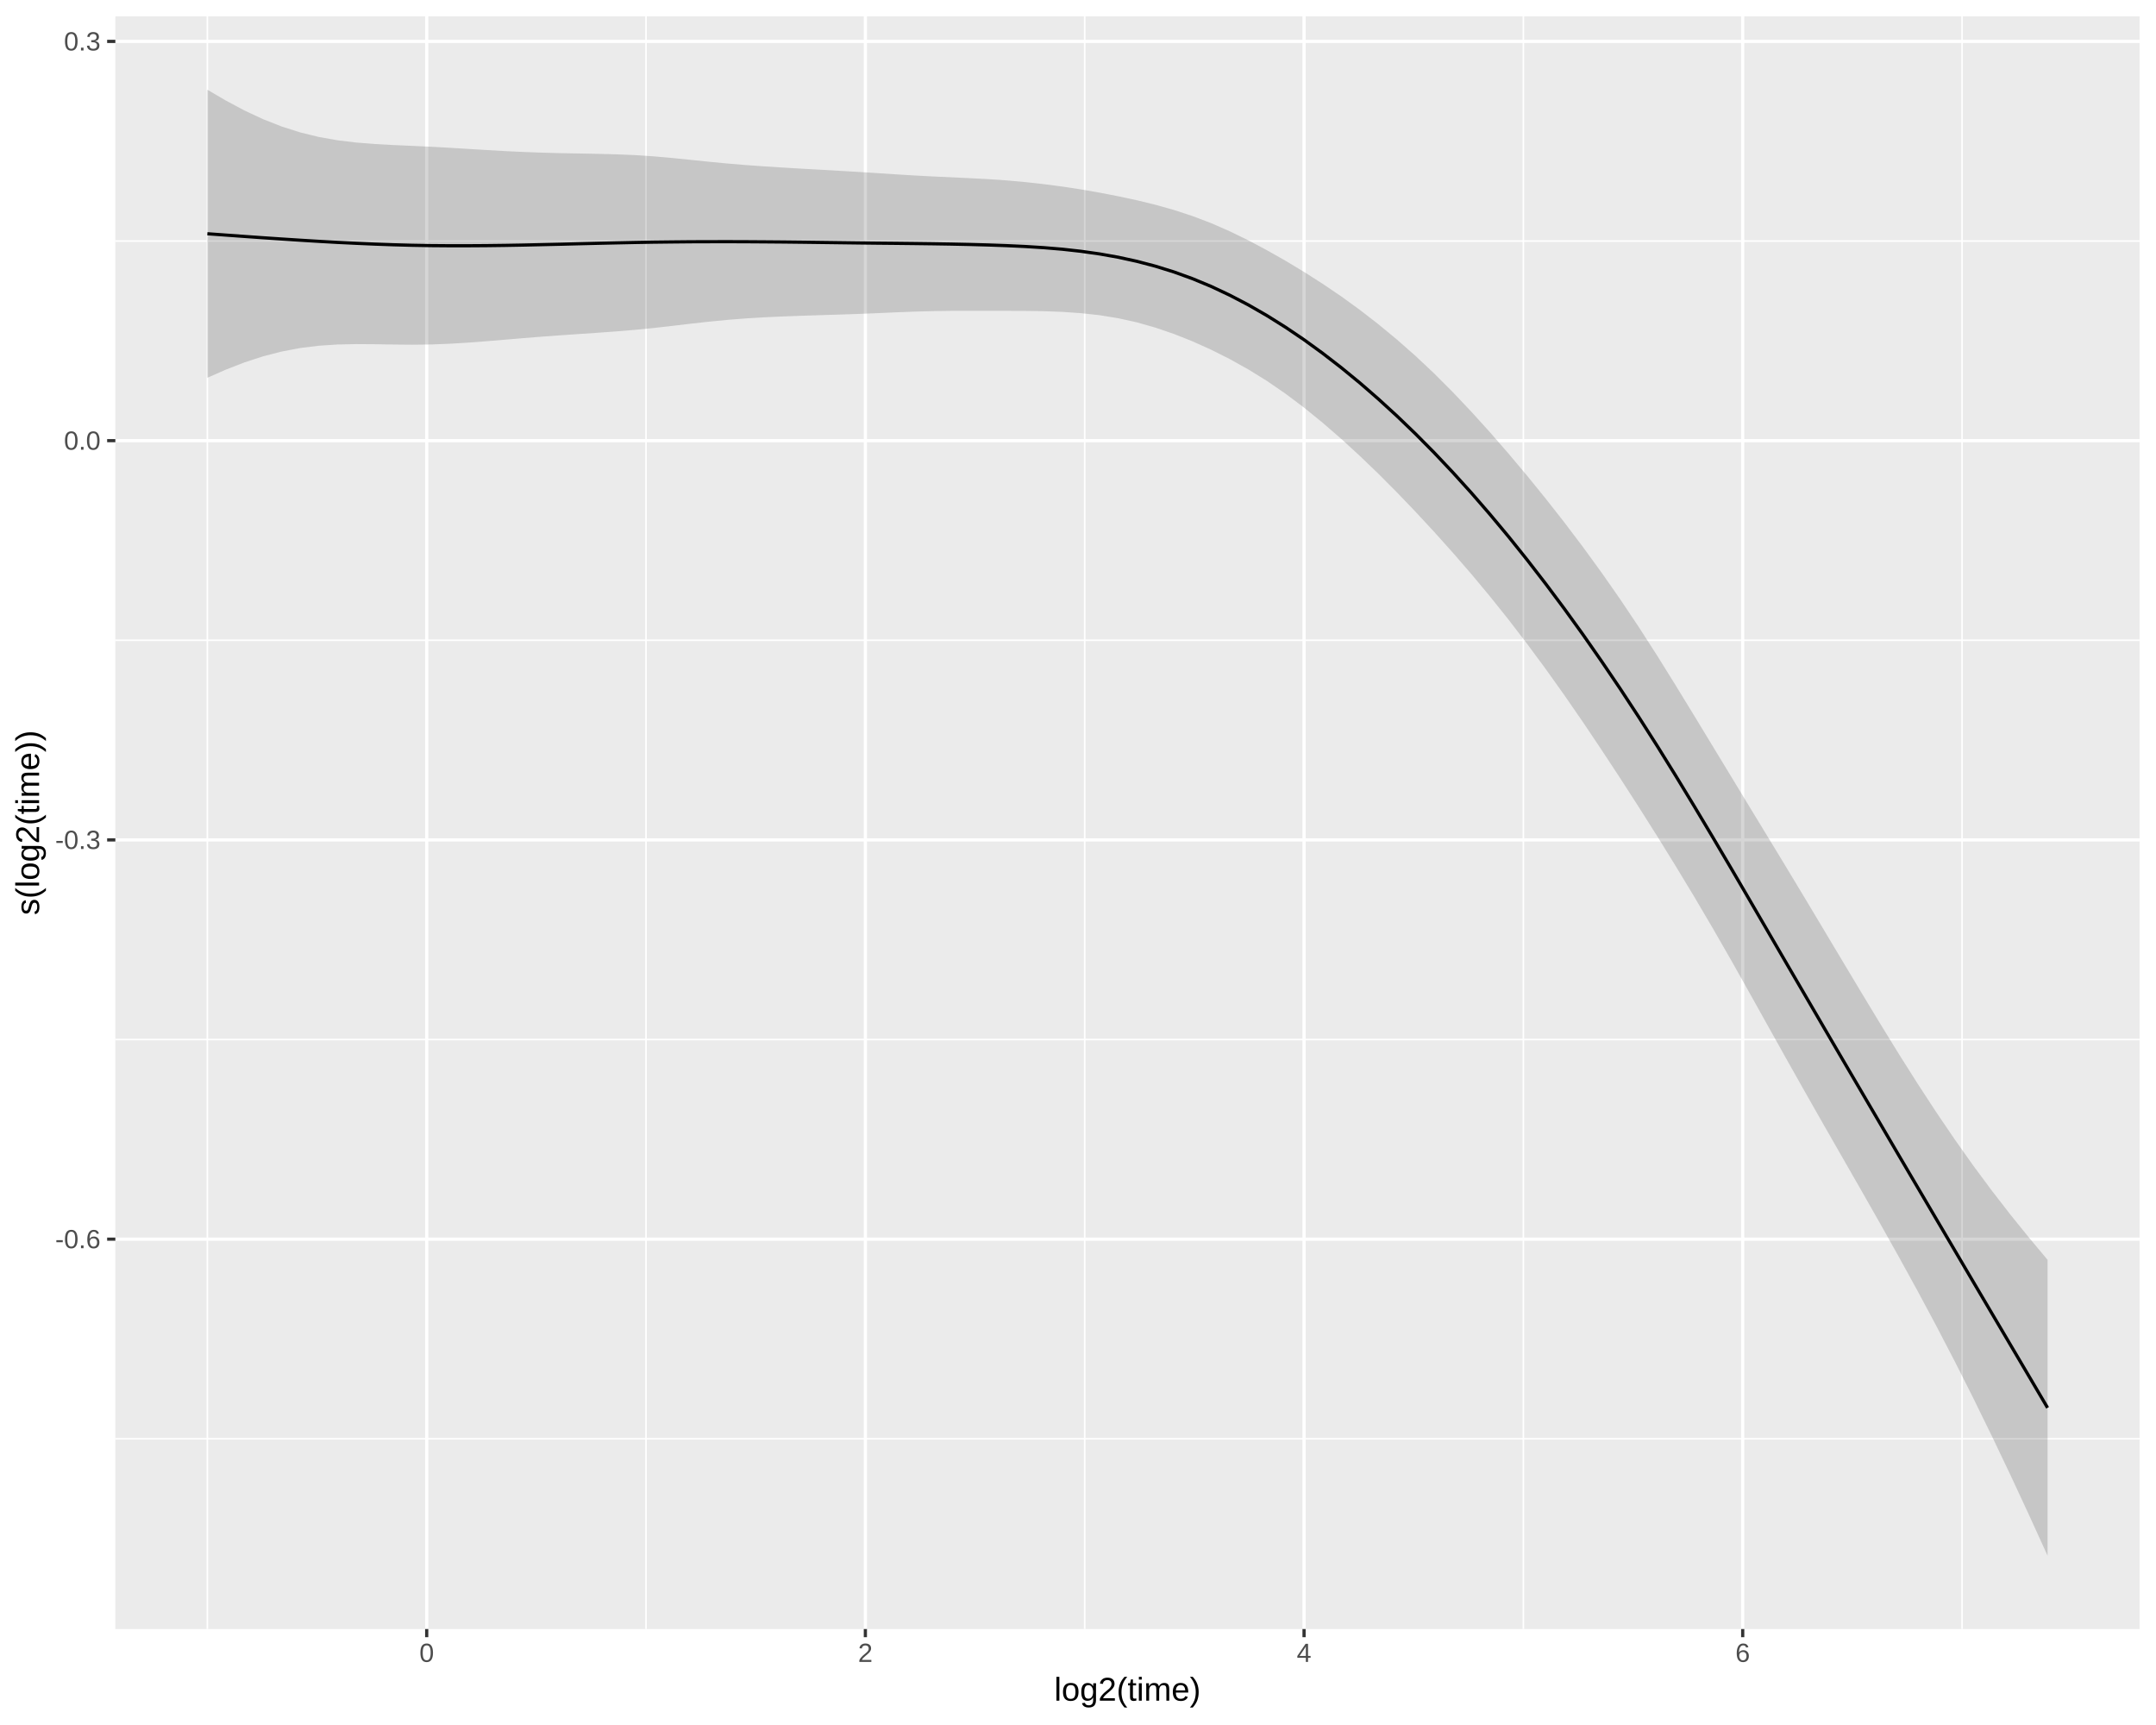
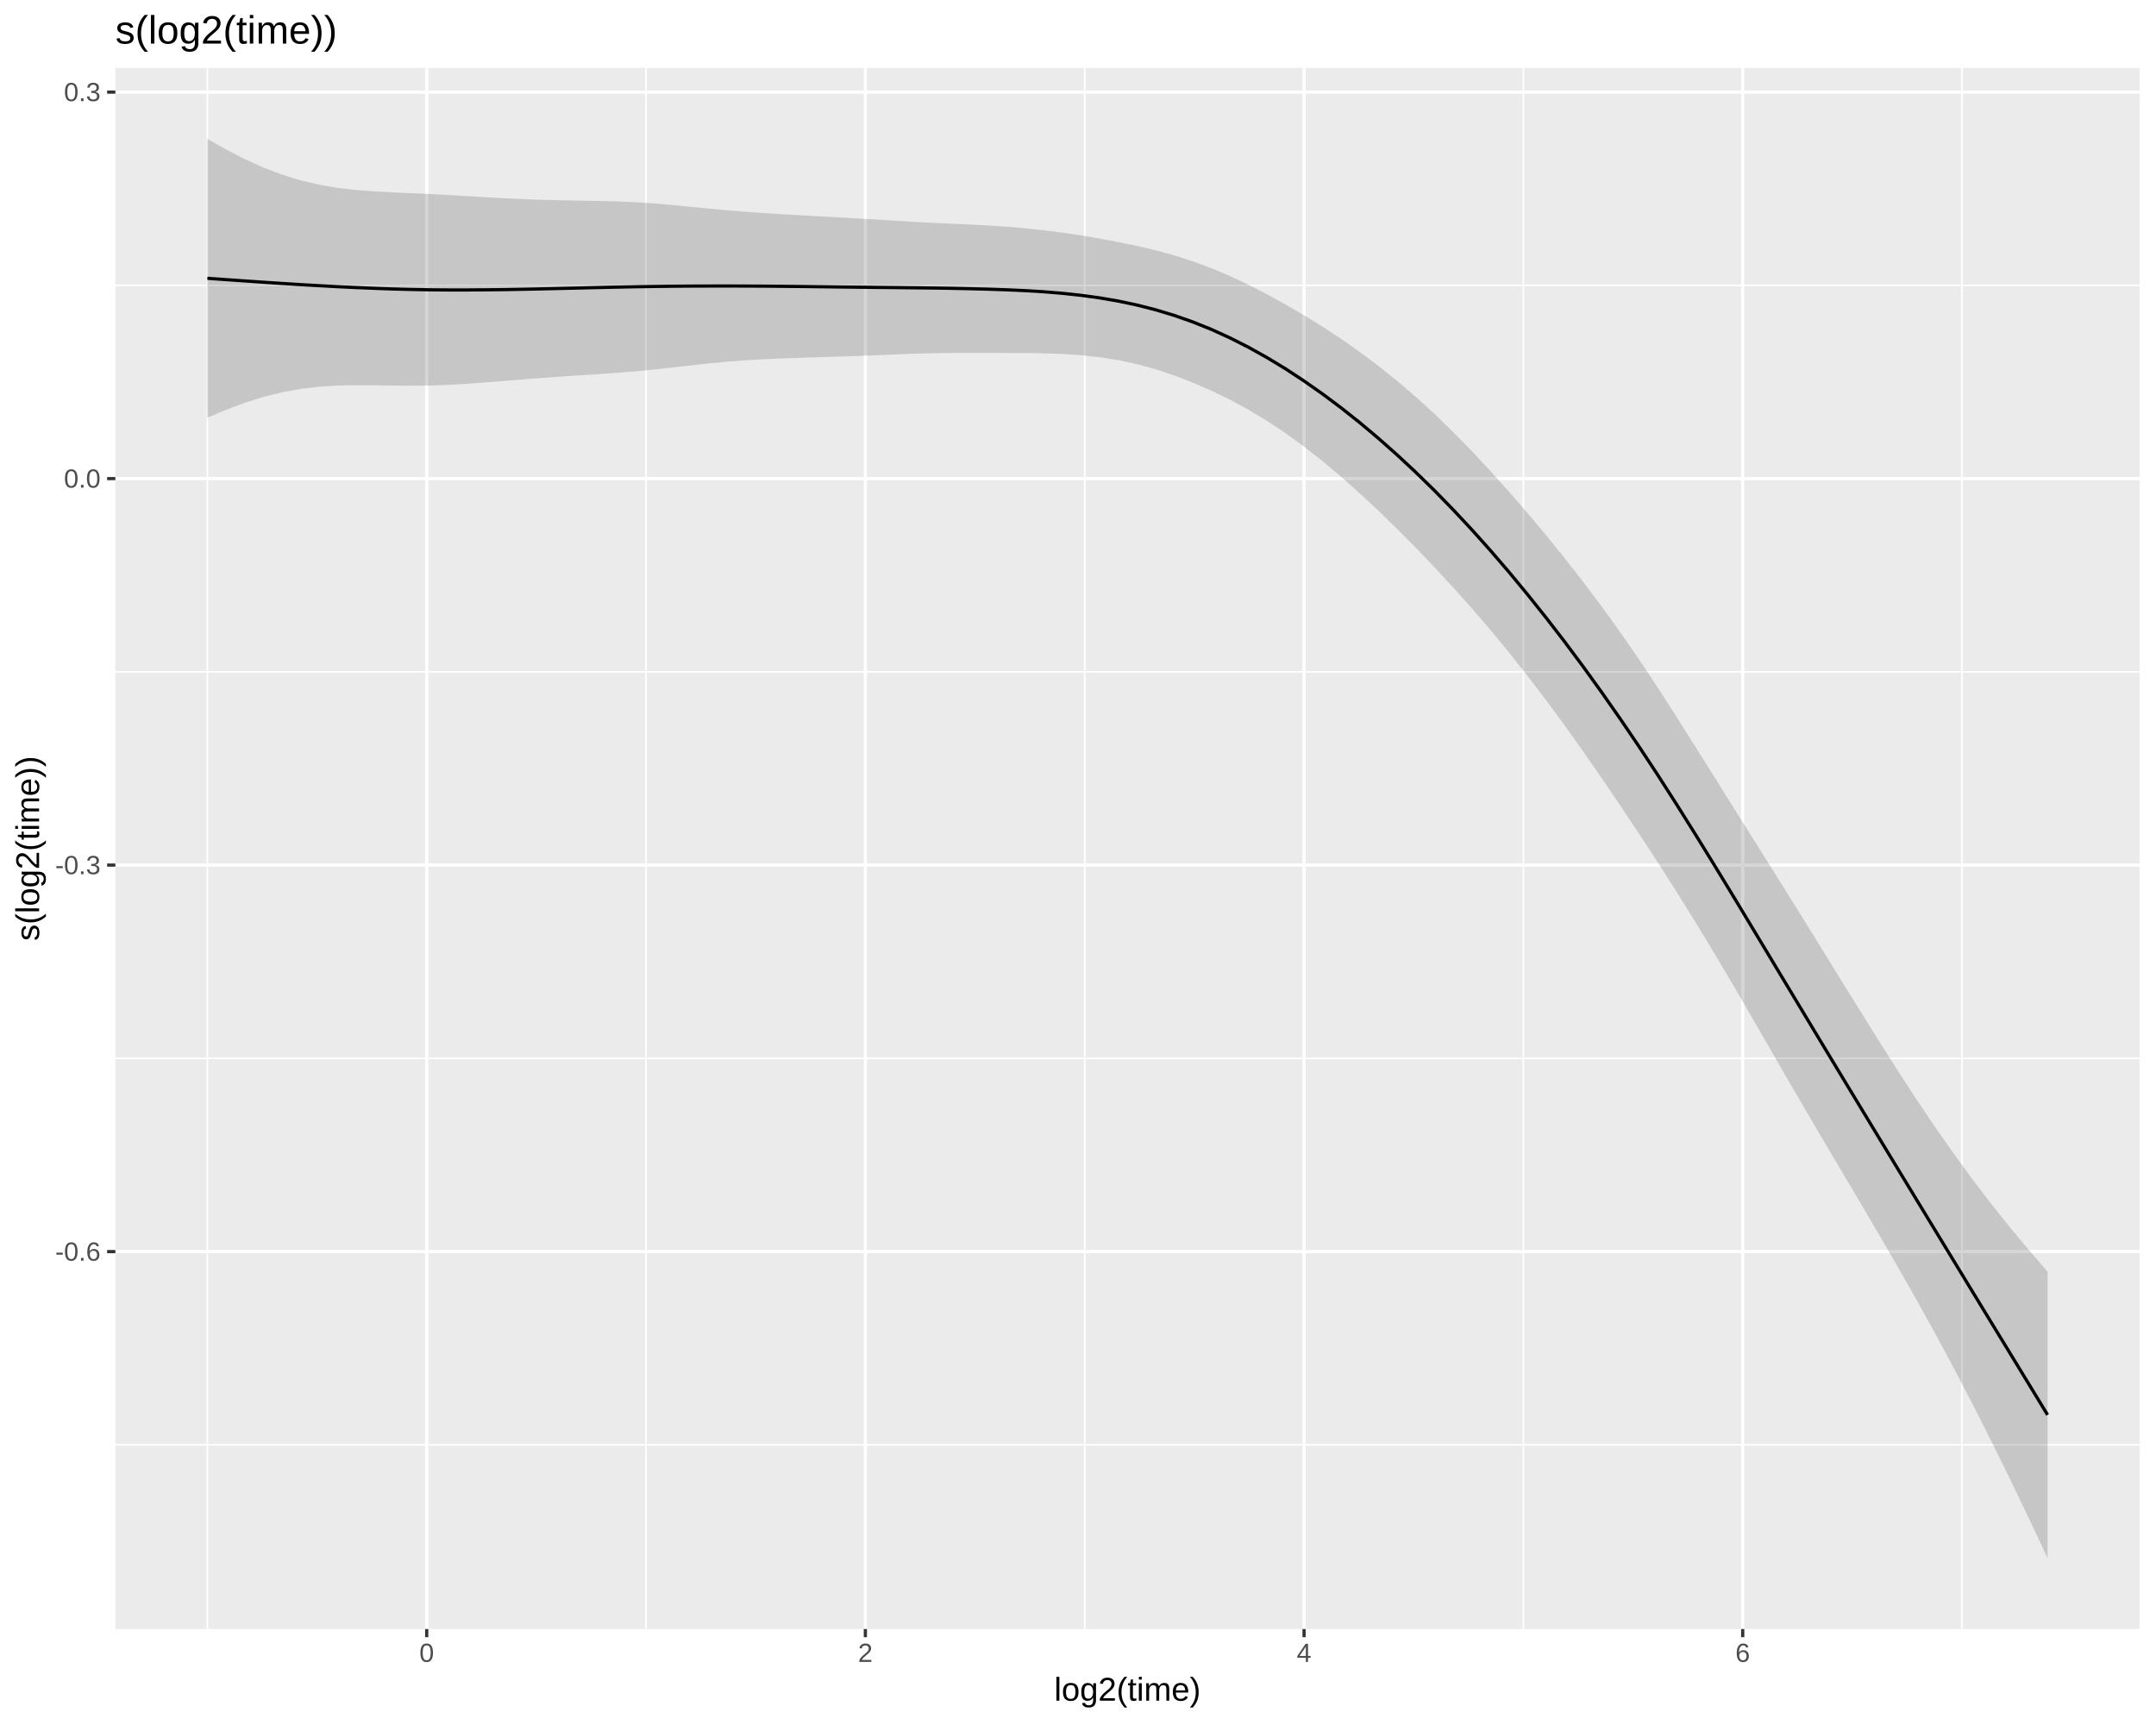
<svg xmlns="http://www.w3.org/2000/svg" viewBox="0 0 720.00 576.00">
  <defs>
    <style type="text/css">
    line, polyline, path, rect, circle {
      fill: none;
      stroke: #000000;
      stroke-linecap: round;
      stroke-linejoin: round;
      stroke-miterlimit: 10.00;
    }
  </style>
  </defs>
  <rect width="100%" height="100%" style="stroke: none; fill: #FFFFFF;" />
  <rect x="0.00" y="0.00" width="720.00" height="576.00" style="stroke-width: 1.07; stroke: #FFFFFF; fill: #FFFFFF;" />
  <defs>
-     <clipPath id="cpMzguNTIyMnw3MTQuNTIxfDU0My45NDd8NS40Nzk0NQ==">
-       <rect x="38.52" y="5.48" width="676.00" height="538.47" />
+     <clipPath id="cpMzguNTIyMnw3MTQuNTIxfDU0My45NDd8MjIuNjgwMw==">
+       <rect x="38.52" y="22.68" width="676.00" height="521.27" />
    </clipPath>
  </defs>
-   <rect x="38.52" y="5.48" width="676.00" height="538.47" style="stroke-width: 1.07; stroke: none; fill: #EBEBEB;" clip-path="url(#cpMzguNTIyMnw3MTQuNTIxfDU0My45NDd8NS40Nzk0NQ==)" />
-   <polyline points="38.52,480.43 714.52,480.43 " style="stroke-width: 0.53; stroke: #FFFFFF; stroke-linecap: butt;" clip-path="url(#cpMzguNTIyMnw3MTQuNTIxfDU0My45NDd8NS40Nzk0NQ==)" />
-   <polyline points="38.52,347.11 714.52,347.11 " style="stroke-width: 0.53; stroke: #FFFFFF; stroke-linecap: butt;" clip-path="url(#cpMzguNTIyMnw3MTQuNTIxfDU0My45NDd8NS40Nzk0NQ==)" />
-   <polyline points="38.52,213.80 714.52,213.80 " style="stroke-width: 0.53; stroke: #FFFFFF; stroke-linecap: butt;" clip-path="url(#cpMzguNTIyMnw3MTQuNTIxfDU0My45NDd8NS40Nzk0NQ==)" />
-   <polyline points="38.52,80.48 714.52,80.48 " style="stroke-width: 0.53; stroke: #FFFFFF; stroke-linecap: butt;" clip-path="url(#cpMzguNTIyMnw3MTQuNTIxfDU0My45NDd8NS40Nzk0NQ==)" />
-   <polyline points="69.25,543.95 69.25,5.48 " style="stroke-width: 0.53; stroke: #FFFFFF; stroke-linecap: butt;" clip-path="url(#cpMzguNTIyMnw3MTQuNTIxfDU0My45NDd8NS40Nzk0NQ==)" />
-   <polyline points="215.74,543.95 215.74,5.48 " style="stroke-width: 0.53; stroke: #FFFFFF; stroke-linecap: butt;" clip-path="url(#cpMzguNTIyMnw3MTQuNTIxfDU0My45NDd8NS40Nzk0NQ==)" />
-   <polyline points="362.24,543.95 362.24,5.48 " style="stroke-width: 0.53; stroke: #FFFFFF; stroke-linecap: butt;" clip-path="url(#cpMzguNTIyMnw3MTQuNTIxfDU0My45NDd8NS40Nzk0NQ==)" />
-   <polyline points="508.73,543.95 508.73,5.48 " style="stroke-width: 0.53; stroke: #FFFFFF; stroke-linecap: butt;" clip-path="url(#cpMzguNTIyMnw3MTQuNTIxfDU0My45NDd8NS40Nzk0NQ==)" />
-   <polyline points="655.23,543.95 655.23,5.48 " style="stroke-width: 0.53; stroke: #FFFFFF; stroke-linecap: butt;" clip-path="url(#cpMzguNTIyMnw3MTQuNTIxfDU0My45NDd8NS40Nzk0NQ==)" />
-   <polyline points="38.52,413.77 714.52,413.77 " style="stroke-width: 1.07; stroke: #FFFFFF; stroke-linecap: butt;" clip-path="url(#cpMzguNTIyMnw3MTQuNTIxfDU0My45NDd8NS40Nzk0NQ==)" />
-   <polyline points="38.52,280.45 714.52,280.45 " style="stroke-width: 1.07; stroke: #FFFFFF; stroke-linecap: butt;" clip-path="url(#cpMzguNTIyMnw3MTQuNTIxfDU0My45NDd8NS40Nzk0NQ==)" />
-   <polyline points="38.52,147.14 714.52,147.14 " style="stroke-width: 1.07; stroke: #FFFFFF; stroke-linecap: butt;" clip-path="url(#cpMzguNTIyMnw3MTQuNTIxfDU0My45NDd8NS40Nzk0NQ==)" />
-   <polyline points="38.52,13.82 714.52,13.82 " style="stroke-width: 1.07; stroke: #FFFFFF; stroke-linecap: butt;" clip-path="url(#cpMzguNTIyMnw3MTQuNTIxfDU0My45NDd8NS40Nzk0NQ==)" />
-   <polyline points="142.50,543.95 142.50,5.48 " style="stroke-width: 1.07; stroke: #FFFFFF; stroke-linecap: butt;" clip-path="url(#cpMzguNTIyMnw3MTQuNTIxfDU0My45NDd8NS40Nzk0NQ==)" />
-   <polyline points="288.99,543.95 288.99,5.48 " style="stroke-width: 1.07; stroke: #FFFFFF; stroke-linecap: butt;" clip-path="url(#cpMzguNTIyMnw3MTQuNTIxfDU0My45NDd8NS40Nzk0NQ==)" />
-   <polyline points="435.49,543.95 435.49,5.48 " style="stroke-width: 1.07; stroke: #FFFFFF; stroke-linecap: butt;" clip-path="url(#cpMzguNTIyMnw3MTQuNTIxfDU0My45NDd8NS40Nzk0NQ==)" />
-   <polyline points="581.98,543.95 581.98,5.48 " style="stroke-width: 1.07; stroke: #FFFFFF; stroke-linecap: butt;" clip-path="url(#cpMzguNTIyMnw3MTQuNTIxfDU0My45NDd8NS40Nzk0NQ==)" />
-   <polyline points="69.25,29.96 75.46,33.60 81.66,36.90 87.87,39.80 94.08,42.25 100.29,44.22 106.49,45.74 112.70,46.84 118.91,47.59 125.12,48.09 131.32,48.43 137.53,48.70 143.74,48.99 149.95,49.33 156.15,49.71 162.36,50.09 168.57,50.45 174.78,50.74 180.98,50.97 187.19,51.14 193.40,51.25 199.61,51.37 205.81,51.53 212.02,51.79 218.23,52.20 224.44,52.75 230.64,53.38 236.85,54.02 243.06,54.61 249.27,55.13 255.47,55.57 261.68,55.96 267.89,56.33 274.10,56.68 280.30,57.04 286.51,57.40 292.72,57.79 298.93,58.20 305.13,58.58 311.34,58.91 317.55,59.20 323.76,59.49 329.97,59.81 336.17,60.24 342.38,60.80 348.59,61.49 354.80,62.30 361.00,63.25 367.21,64.33 373.42,65.53 379.63,66.86 385.83,68.37 392.04,70.11 398.25,72.15 404.46,74.51 410.66,77.22 416.87,80.25 423.08,83.55 429.29,87.07 435.49,90.80 441.70,94.76 447.91,98.97 454.12,103.47 460.32,108.27 466.53,113.40 472.74,118.87 478.95,124.71 485.15,130.92 491.36,137.48 497.57,144.33 503.78,151.47 509.98,158.85 516.19,166.50 522.40,174.41 528.61,182.62 534.81,191.15 541.02,200.04 547.23,209.31 553.44,218.96 559.64,228.93 565.85,239.08 572.06,249.31 578.27,259.54 584.47,269.76 590.68,279.96 596.89,290.19 603.10,300.50 609.30,310.86 615.51,321.25 621.72,331.61 627.93,341.87 634.13,351.95 640.34,361.77 646.55,371.28 652.76,380.43 658.96,389.19 665.17,397.56 671.38,405.58 677.59,413.26 683.79,420.68 683.79,519.47 677.59,505.86 671.38,492.51 665.17,479.48 658.96,466.81 652.76,454.51 646.55,442.58 640.34,430.99 634.13,419.70 627.93,408.65 621.72,397.74 615.51,386.90 609.30,376.07 603.10,365.17 596.89,354.17 590.68,343.06 584.47,331.93 578.27,320.90 572.06,310.08 565.85,299.53 559.64,289.26 553.44,279.24 547.23,269.42 541.02,259.79 534.81,250.34 528.61,241.10 522.40,232.11 516.19,223.39 509.98,214.99 503.78,206.90 497.57,199.14 491.36,191.69 485.15,184.52 478.95,177.61 472.74,170.91 466.53,164.43 460.32,158.20 454.12,152.24 447.91,146.55 441.70,141.16 435.49,136.11 429.29,131.45 423.08,127.19 416.87,123.35 410.66,119.89 404.46,116.77 398.25,113.98 392.04,111.51 385.83,109.39 379.63,107.63 373.42,106.26 367.21,105.25 361.00,104.57 354.80,104.14 348.59,103.91 342.38,103.82 336.17,103.80 329.97,103.79 323.76,103.78 317.55,103.80 311.34,103.89 305.13,104.06 298.93,104.30 292.72,104.58 286.51,104.83 280.30,105.04 274.10,105.23 267.89,105.43 261.68,105.66 255.47,105.94 249.27,106.31 243.06,106.80 236.85,107.40 230.64,108.09 224.44,108.82 218.23,109.53 212.02,110.14 205.81,110.66 199.61,111.11 193.40,111.53 187.19,111.96 180.98,112.41 174.78,112.91 168.57,113.43 162.36,113.95 156.15,114.42 149.95,114.79 143.74,115.03 137.53,115.10 131.32,115.04 125.12,114.94 118.91,114.90 112.70,115.03 106.49,115.44 100.29,116.20 94.08,117.38 87.87,118.98 81.66,121.00 75.46,123.41 69.25,126.14 " style="stroke-width: 1.07; stroke: none; fill: #333333; fill-opacity: 0.20;" clip-path="url(#cpMzguNTIyMnw3MTQuNTIxfDU0My45NDd8NS40Nzk0NQ==)" />
-   <polyline points="69.25,78.05 75.46,78.50 81.66,78.95 87.87,79.39 94.08,79.81 100.29,80.21 106.49,80.59 112.70,80.94 118.91,81.24 125.12,81.51 131.32,81.73 137.53,81.90 143.74,82.01 149.95,82.06 156.15,82.06 162.36,82.02 168.57,81.94 174.78,81.83 180.98,81.69 187.19,81.55 193.40,81.39 199.61,81.24 205.81,81.10 212.02,80.97 218.23,80.86 224.44,80.79 230.64,80.73 236.85,80.71 243.06,80.70 249.27,80.72 255.47,80.76 261.68,80.81 267.89,80.88 274.10,80.96 280.30,81.04 286.51,81.12 292.72,81.19 298.93,81.25 305.13,81.32 311.34,81.40 317.55,81.50 323.76,81.63 329.97,81.80 336.17,82.02 342.38,82.31 348.59,82.70 354.80,83.22 361.00,83.91 367.21,84.79 373.42,85.89 379.63,87.25 385.83,88.88 392.04,90.81 398.25,93.06 404.46,95.64 410.66,98.56 416.87,101.80 423.08,105.37 429.29,109.26 435.49,113.45 441.70,117.96 447.91,122.76 454.12,127.85 460.32,133.24 466.53,138.92 472.74,144.89 478.95,151.16 485.15,157.72 491.36,164.58 497.57,171.74 503.78,179.18 509.98,186.92 516.19,194.95 522.40,203.26 528.61,211.86 534.81,220.75 541.02,229.91 547.23,239.37 553.44,249.10 559.64,259.09 565.85,269.31 572.06,279.70 578.27,290.22 584.47,300.84 590.68,311.51 596.89,322.18 603.10,332.83 609.30,343.46 615.51,354.08 621.72,364.67 627.93,375.26 634.13,385.83 640.34,396.38 646.55,406.93 652.76,417.47 658.96,428.00 665.17,438.52 671.38,449.04 677.59,459.56 683.79,470.08 " style="stroke-width: 1.07; stroke-linecap: butt;" clip-path="url(#cpMzguNTIyMnw3MTQuNTIxfDU0My45NDd8NS40Nzk0NQ==)" />
+   <rect x="38.52" y="22.68" width="676.00" height="521.27" style="stroke-width: 1.07; stroke: none; fill: #EBEBEB;" clip-path="url(#cpMzguNTIyMnw3MTQuNTIxfDU0My45NDd8MjIuNjgwMw==)" />
+   <polyline points="38.52,482.46 714.52,482.46 " style="stroke-width: 0.53; stroke: #FFFFFF; stroke-linecap: butt;" clip-path="url(#cpMzguNTIyMnw3MTQuNTIxfDU0My45NDd8MjIuNjgwMw==)" />
+   <polyline points="38.52,353.40 714.52,353.40 " style="stroke-width: 0.53; stroke: #FFFFFF; stroke-linecap: butt;" clip-path="url(#cpMzguNTIyMnw3MTQuNTIxfDU0My45NDd8MjIuNjgwMw==)" />
+   <polyline points="38.52,224.34 714.52,224.34 " style="stroke-width: 0.53; stroke: #FFFFFF; stroke-linecap: butt;" clip-path="url(#cpMzguNTIyMnw3MTQuNTIxfDU0My45NDd8MjIuNjgwMw==)" />
+   <polyline points="38.52,95.29 714.52,95.29 " style="stroke-width: 0.53; stroke: #FFFFFF; stroke-linecap: butt;" clip-path="url(#cpMzguNTIyMnw3MTQuNTIxfDU0My45NDd8MjIuNjgwMw==)" />
+   <polyline points="69.25,543.95 69.25,22.68 " style="stroke-width: 0.53; stroke: #FFFFFF; stroke-linecap: butt;" clip-path="url(#cpMzguNTIyMnw3MTQuNTIxfDU0My45NDd8MjIuNjgwMw==)" />
+   <polyline points="215.74,543.95 215.74,22.68 " style="stroke-width: 0.53; stroke: #FFFFFF; stroke-linecap: butt;" clip-path="url(#cpMzguNTIyMnw3MTQuNTIxfDU0My45NDd8MjIuNjgwMw==)" />
+   <polyline points="362.24,543.95 362.24,22.68 " style="stroke-width: 0.53; stroke: #FFFFFF; stroke-linecap: butt;" clip-path="url(#cpMzguNTIyMnw3MTQuNTIxfDU0My45NDd8MjIuNjgwMw==)" />
+   <polyline points="508.73,543.95 508.73,22.68 " style="stroke-width: 0.53; stroke: #FFFFFF; stroke-linecap: butt;" clip-path="url(#cpMzguNTIyMnw3MTQuNTIxfDU0My45NDd8MjIuNjgwMw==)" />
+   <polyline points="655.23,543.95 655.23,22.68 " style="stroke-width: 0.53; stroke: #FFFFFF; stroke-linecap: butt;" clip-path="url(#cpMzguNTIyMnw3MTQuNTIxfDU0My45NDd8MjIuNjgwMw==)" />
+   <polyline points="38.52,417.93 714.52,417.93 " style="stroke-width: 1.07; stroke: #FFFFFF; stroke-linecap: butt;" clip-path="url(#cpMzguNTIyMnw3MTQuNTIxfDU0My45NDd8MjIuNjgwMw==)" />
+   <polyline points="38.52,288.87 714.52,288.87 " style="stroke-width: 1.07; stroke: #FFFFFF; stroke-linecap: butt;" clip-path="url(#cpMzguNTIyMnw3MTQuNTIxfDU0My45NDd8MjIuNjgwMw==)" />
+   <polyline points="38.52,159.81 714.52,159.81 " style="stroke-width: 1.07; stroke: #FFFFFF; stroke-linecap: butt;" clip-path="url(#cpMzguNTIyMnw3MTQuNTIxfDU0My45NDd8MjIuNjgwMw==)" />
+   <polyline points="38.52,30.76 714.52,30.76 " style="stroke-width: 1.07; stroke: #FFFFFF; stroke-linecap: butt;" clip-path="url(#cpMzguNTIyMnw3MTQuNTIxfDU0My45NDd8MjIuNjgwMw==)" />
+   <polyline points="142.50,543.95 142.50,22.68 " style="stroke-width: 1.07; stroke: #FFFFFF; stroke-linecap: butt;" clip-path="url(#cpMzguNTIyMnw3MTQuNTIxfDU0My45NDd8MjIuNjgwMw==)" />
+   <polyline points="288.99,543.95 288.99,22.68 " style="stroke-width: 1.07; stroke: #FFFFFF; stroke-linecap: butt;" clip-path="url(#cpMzguNTIyMnw3MTQuNTIxfDU0My45NDd8MjIuNjgwMw==)" />
+   <polyline points="435.49,543.95 435.49,22.68 " style="stroke-width: 1.07; stroke: #FFFFFF; stroke-linecap: butt;" clip-path="url(#cpMzguNTIyMnw3MTQuNTIxfDU0My45NDd8MjIuNjgwMw==)" />
+   <polyline points="581.98,543.95 581.98,22.68 " style="stroke-width: 1.07; stroke: #FFFFFF; stroke-linecap: butt;" clip-path="url(#cpMzguNTIyMnw3MTQuNTIxfDU0My45NDd8MjIuNjgwMw==)" />
+   <polyline points="69.25,46.37 75.46,49.90 81.66,53.09 87.87,55.90 94.08,58.27 100.29,60.19 106.49,61.65 112.70,62.72 118.91,63.44 125.12,63.93 131.32,64.25 137.53,64.52 143.74,64.80 149.95,65.13 156.15,65.50 162.36,65.87 168.57,66.21 174.78,66.50 180.98,66.72 187.19,66.88 193.40,66.99 199.61,67.10 205.81,67.26 212.02,67.51 218.23,67.91 224.44,68.44 230.64,69.05 236.85,69.67 243.06,70.24 249.27,70.74 255.47,71.17 261.68,71.55 267.89,71.91 274.10,72.25 280.30,72.59 286.51,72.94 292.72,73.32 298.93,73.71 305.13,74.08 311.34,74.40 317.55,74.69 323.76,74.96 329.97,75.28 336.17,75.69 342.38,76.23 348.59,76.90 354.80,77.69 361.00,78.61 367.21,79.65 373.42,80.82 379.63,82.10 385.83,83.56 392.04,85.25 398.25,87.22 404.46,89.51 410.66,92.13 416.87,95.06 423.08,98.25 429.29,101.66 435.49,105.28 441.70,109.11 447.91,113.18 454.12,117.54 460.32,122.19 466.53,127.15 472.74,132.45 478.95,138.10 485.15,144.12 491.36,150.46 497.57,157.10 503.78,164.00 509.98,171.16 516.19,178.56 522.40,186.22 528.61,194.16 534.81,202.42 541.02,211.03 547.23,220.00 553.44,229.34 559.64,238.99 565.85,248.82 572.06,258.72 578.27,268.63 584.47,278.51 590.68,288.39 596.89,298.30 603.10,308.27 609.30,318.31 615.51,328.36 621.72,338.39 627.93,348.32 634.13,358.08 640.34,367.59 646.55,376.80 652.76,385.65 658.96,394.13 665.17,402.24 671.38,410.00 677.59,417.44 683.79,424.62 683.79,520.25 677.59,507.07 671.38,494.15 665.17,481.54 658.96,469.27 652.76,457.37 646.55,445.82 640.34,434.60 634.13,423.67 627.93,412.97 621.72,402.41 615.51,391.92 609.30,381.43 603.10,370.88 596.89,360.23 590.68,349.48 584.47,338.70 578.27,328.03 572.06,317.56 565.85,307.34 559.64,297.39 553.44,287.69 547.23,278.19 541.02,268.87 534.81,259.72 528.61,250.78 522.40,242.07 516.19,233.63 509.98,225.50 503.78,217.67 497.57,210.16 491.36,202.94 485.15,196.01 478.95,189.31 472.74,182.82 466.53,176.55 460.32,170.52 454.12,164.75 447.91,159.24 441.70,154.02 435.49,149.14 429.29,144.62 423.08,140.51 416.87,136.78 410.66,133.43 404.46,130.42 398.25,127.72 392.04,125.33 385.83,123.27 379.63,121.57 373.42,120.24 367.21,119.27 361.00,118.61 354.80,118.19 348.59,117.97 342.38,117.88 336.17,117.86 329.97,117.85 323.76,117.84 317.55,117.86 311.34,117.95 305.13,118.11 298.93,118.35 292.72,118.61 286.51,118.86 280.30,119.06 274.10,119.25 267.89,119.44 261.68,119.66 255.47,119.94 249.27,120.29 243.06,120.76 236.85,121.34 230.64,122.01 224.44,122.72 218.23,123.40 212.02,124.00 205.81,124.50 199.61,124.94 193.40,125.34 187.19,125.76 180.98,126.20 174.78,126.68 168.57,127.18 162.36,127.68 156.15,128.14 149.95,128.50 143.74,128.73 137.53,128.80 131.32,128.74 125.12,128.64 118.91,128.61 112.70,128.74 106.49,129.13 100.29,129.87 94.08,131.00 87.87,132.56 81.66,134.51 75.46,136.84 69.25,139.48 " style="stroke-width: 1.07; stroke: none; fill: #333333; fill-opacity: 0.20;" clip-path="url(#cpMzguNTIyMnw3MTQuNTIxfDU0My45NDd8MjIuNjgwMw==)" />
+   <polyline points="69.25,92.93 75.46,93.37 81.66,93.80 87.87,94.23 94.08,94.64 100.29,95.03 106.49,95.39 112.70,95.73 118.91,96.02 125.12,96.28 131.32,96.50 137.53,96.66 143.74,96.77 149.95,96.82 156.15,96.82 162.36,96.77 168.57,96.70 174.78,96.59 180.98,96.46 187.19,96.32 193.40,96.17 199.61,96.02 205.81,95.88 212.02,95.76 218.23,95.66 224.44,95.58 230.64,95.53 236.85,95.51 243.06,95.50 249.27,95.52 255.47,95.55 261.68,95.61 267.89,95.67 274.10,95.75 280.30,95.83 286.51,95.90 292.72,95.97 298.93,96.03 305.13,96.10 311.34,96.17 317.55,96.27 323.76,96.40 329.97,96.56 336.17,96.77 342.38,97.05 348.59,97.43 354.80,97.94 361.00,98.61 367.21,99.46 373.42,100.53 379.63,101.84 385.83,103.42 392.04,105.29 398.25,107.47 404.46,109.96 410.66,112.78 416.87,115.92 423.08,119.38 429.29,123.14 435.49,127.21 441.70,131.57 447.91,136.21 454.12,141.14 460.32,146.36 466.53,151.85 472.74,157.64 478.95,163.71 485.15,170.06 491.36,176.70 497.57,183.63 503.78,190.84 509.98,198.33 516.19,206.10 522.40,214.14 528.61,222.47 534.81,231.07 541.02,239.95 547.23,249.10 553.44,258.52 559.64,268.19 565.85,278.08 572.06,288.14 578.27,298.33 584.47,308.61 590.68,318.93 596.89,329.26 603.10,339.57 609.30,349.87 615.51,360.14 621.72,370.40 627.93,380.65 634.13,390.88 640.34,401.10 646.55,411.31 652.76,421.51 658.96,431.70 665.17,441.89 671.38,452.07 677.59,462.26 683.79,472.44 " style="stroke-width: 1.07; stroke-linecap: butt;" clip-path="url(#cpMzguNTIyMnw3MTQuNTIxfDU0My45NDd8MjIuNjgwMw==)" />
  <defs>
    <clipPath id="cpMHw3MjB8NTc2fDA=">
      <rect x="0.00" y="0.00" width="720.00" height="576.00" />
    </clipPath>
  </defs>
  <g clip-path="url(#cpMHw3MjB8NTc2fDA=)">
-     <text x="18.43" y="416.80" style="font-size: 8.80px; fill: #4D4D4D; font-family: Liberation Sans;" textLength="15.16px" lengthAdjust="spacingAndGlyphs">-0.6</text>
+     <text x="18.43" y="420.96" style="font-size: 8.80px; fill: #4D4D4D; font-family: Liberation Sans;" textLength="15.16px" lengthAdjust="spacingAndGlyphs">-0.6</text>
  </g>
  <g clip-path="url(#cpMHw3MjB8NTc2fDA=)">
-     <text x="18.43" y="283.48" style="font-size: 8.80px; fill: #4D4D4D; font-family: Liberation Sans;" textLength="15.16px" lengthAdjust="spacingAndGlyphs">-0.3</text>
+     <text x="18.43" y="291.90" style="font-size: 8.80px; fill: #4D4D4D; font-family: Liberation Sans;" textLength="15.16px" lengthAdjust="spacingAndGlyphs">-0.3</text>
  </g>
  <g clip-path="url(#cpMHw3MjB8NTc2fDA=)">
-     <text x="21.36" y="150.17" style="font-size: 8.80px; fill: #4D4D4D; font-family: Liberation Sans;" textLength="12.23px" lengthAdjust="spacingAndGlyphs">0.0</text>
+     <text x="21.36" y="162.84" style="font-size: 8.80px; fill: #4D4D4D; font-family: Liberation Sans;" textLength="12.23px" lengthAdjust="spacingAndGlyphs">0.0</text>
  </g>
  <g clip-path="url(#cpMHw3MjB8NTc2fDA=)">
-     <text x="21.36" y="16.85" style="font-size: 8.80px; fill: #4D4D4D; font-family: Liberation Sans;" textLength="12.23px" lengthAdjust="spacingAndGlyphs">0.3</text>
+     <text x="21.36" y="33.78" style="font-size: 8.80px; fill: #4D4D4D; font-family: Liberation Sans;" textLength="12.23px" lengthAdjust="spacingAndGlyphs">0.3</text>
  </g>
-   <polyline points="35.78,413.77 38.52,413.77 " style="stroke-width: 1.07; stroke: #333333; stroke-linecap: butt;" clip-path="url(#cpMHw3MjB8NTc2fDA=)" />
-   <polyline points="35.78,280.45 38.52,280.45 " style="stroke-width: 1.07; stroke: #333333; stroke-linecap: butt;" clip-path="url(#cpMHw3MjB8NTc2fDA=)" />
-   <polyline points="35.78,147.14 38.52,147.14 " style="stroke-width: 1.07; stroke: #333333; stroke-linecap: butt;" clip-path="url(#cpMHw3MjB8NTc2fDA=)" />
-   <polyline points="35.78,13.82 38.52,13.82 " style="stroke-width: 1.07; stroke: #333333; stroke-linecap: butt;" clip-path="url(#cpMHw3MjB8NTc2fDA=)" />
+   <polyline points="35.78,417.93 38.52,417.93 " style="stroke-width: 1.07; stroke: #333333; stroke-linecap: butt;" clip-path="url(#cpMHw3MjB8NTc2fDA=)" />
+   <polyline points="35.78,288.87 38.52,288.87 " style="stroke-width: 1.07; stroke: #333333; stroke-linecap: butt;" clip-path="url(#cpMHw3MjB8NTc2fDA=)" />
+   <polyline points="35.78,159.81 38.52,159.81 " style="stroke-width: 1.07; stroke: #333333; stroke-linecap: butt;" clip-path="url(#cpMHw3MjB8NTc2fDA=)" />
+   <polyline points="35.78,30.76 38.52,30.76 " style="stroke-width: 1.07; stroke: #333333; stroke-linecap: butt;" clip-path="url(#cpMHw3MjB8NTc2fDA=)" />
  <polyline points="142.50,546.69 142.50,543.95 " style="stroke-width: 1.07; stroke: #333333; stroke-linecap: butt;" clip-path="url(#cpMHw3MjB8NTc2fDA=)" />
  <polyline points="288.99,546.69 288.99,543.95 " style="stroke-width: 1.07; stroke: #333333; stroke-linecap: butt;" clip-path="url(#cpMHw3MjB8NTc2fDA=)" />
  <polyline points="435.49,546.69 435.49,543.95 " style="stroke-width: 1.07; stroke: #333333; stroke-linecap: butt;" clip-path="url(#cpMHw3MjB8NTc2fDA=)" />
  <polyline points="581.98,546.69 581.98,543.95 " style="stroke-width: 1.07; stroke: #333333; stroke-linecap: butt;" clip-path="url(#cpMHw3MjB8NTc2fDA=)" />
  <g clip-path="url(#cpMHw3MjB8NTc2fDA=)">
    <text x="140.05" y="554.93" style="font-size: 8.80px; fill: #4D4D4D; font-family: Liberation Sans;" textLength="4.89px" lengthAdjust="spacingAndGlyphs">0</text>
  </g>
  <g clip-path="url(#cpMHw3MjB8NTc2fDA=)">
    <text x="286.54" y="554.93" style="font-size: 8.80px; fill: #4D4D4D; font-family: Liberation Sans;" textLength="4.89px" lengthAdjust="spacingAndGlyphs">2</text>
  </g>
  <g clip-path="url(#cpMHw3MjB8NTc2fDA=)">
    <text x="433.04" y="554.93" style="font-size: 8.80px; fill: #4D4D4D; font-family: Liberation Sans;" textLength="4.89px" lengthAdjust="spacingAndGlyphs">4</text>
  </g>
  <g clip-path="url(#cpMHw3MjB8NTc2fDA=)">
    <text x="579.53" y="554.93" style="font-size: 8.80px; fill: #4D4D4D; font-family: Liberation Sans;" textLength="4.89px" lengthAdjust="spacingAndGlyphs">6</text>
  </g>
  <g clip-path="url(#cpMHw3MjB8NTc2fDA=)">
    <text x="352.07" y="567.88" style="font-size: 11.00px; font-family: Liberation Sans;" textLength="48.90px" lengthAdjust="spacingAndGlyphs">log2(time)</text>
  </g>
  <g clip-path="url(#cpMHw3MjB8NTc2fDA=)">
-     <text transform="translate(13.05,305.58) rotate(-90)" style="font-size: 11.00px; font-family: Liberation Sans;" textLength="61.73px" lengthAdjust="spacingAndGlyphs">s(log2(time))</text>
+     <text transform="translate(13.05,314.18) rotate(-90)" style="font-size: 11.00px; font-family: Liberation Sans;" textLength="61.73px" lengthAdjust="spacingAndGlyphs">s(log2(time))</text>
+   </g>
+   <g clip-path="url(#cpMHw3MjB8NTc2fDA=)">
+     <text x="38.52" y="14.56" style="font-size: 13.20px; font-family: Liberation Sans;" textLength="74.08px" lengthAdjust="spacingAndGlyphs">s(log2(time))</text>
  </g>
</svg>
